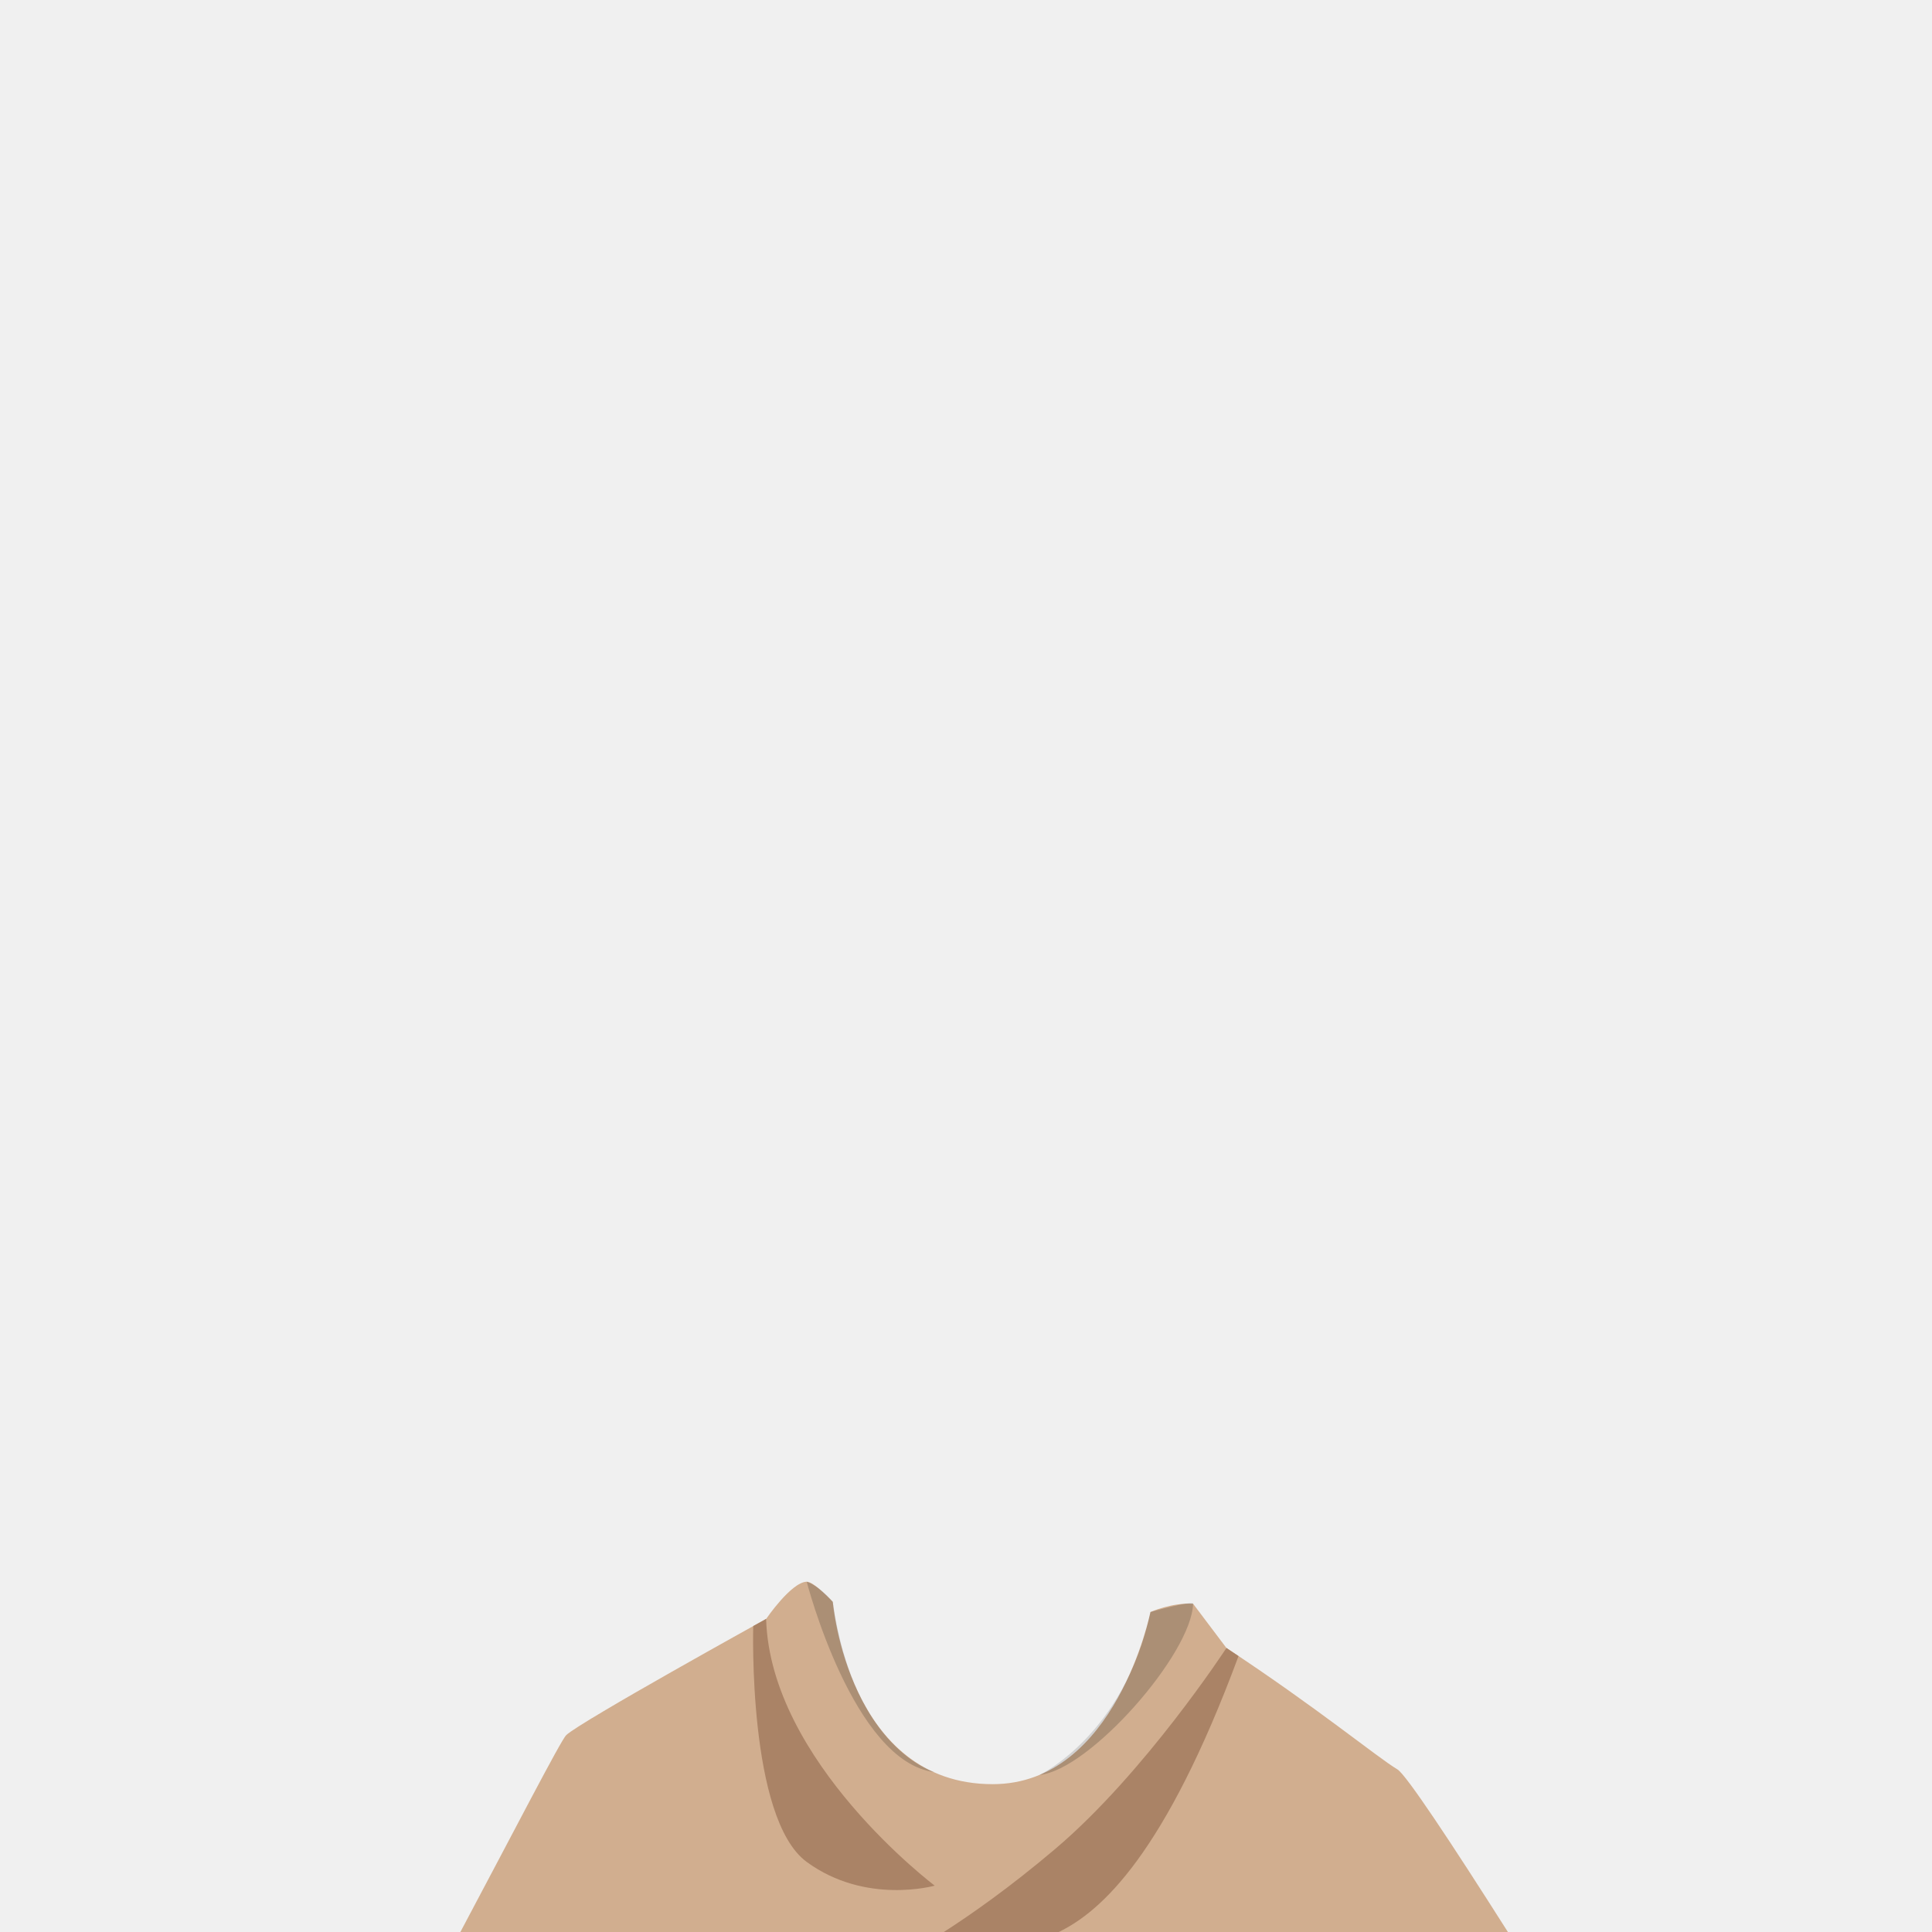
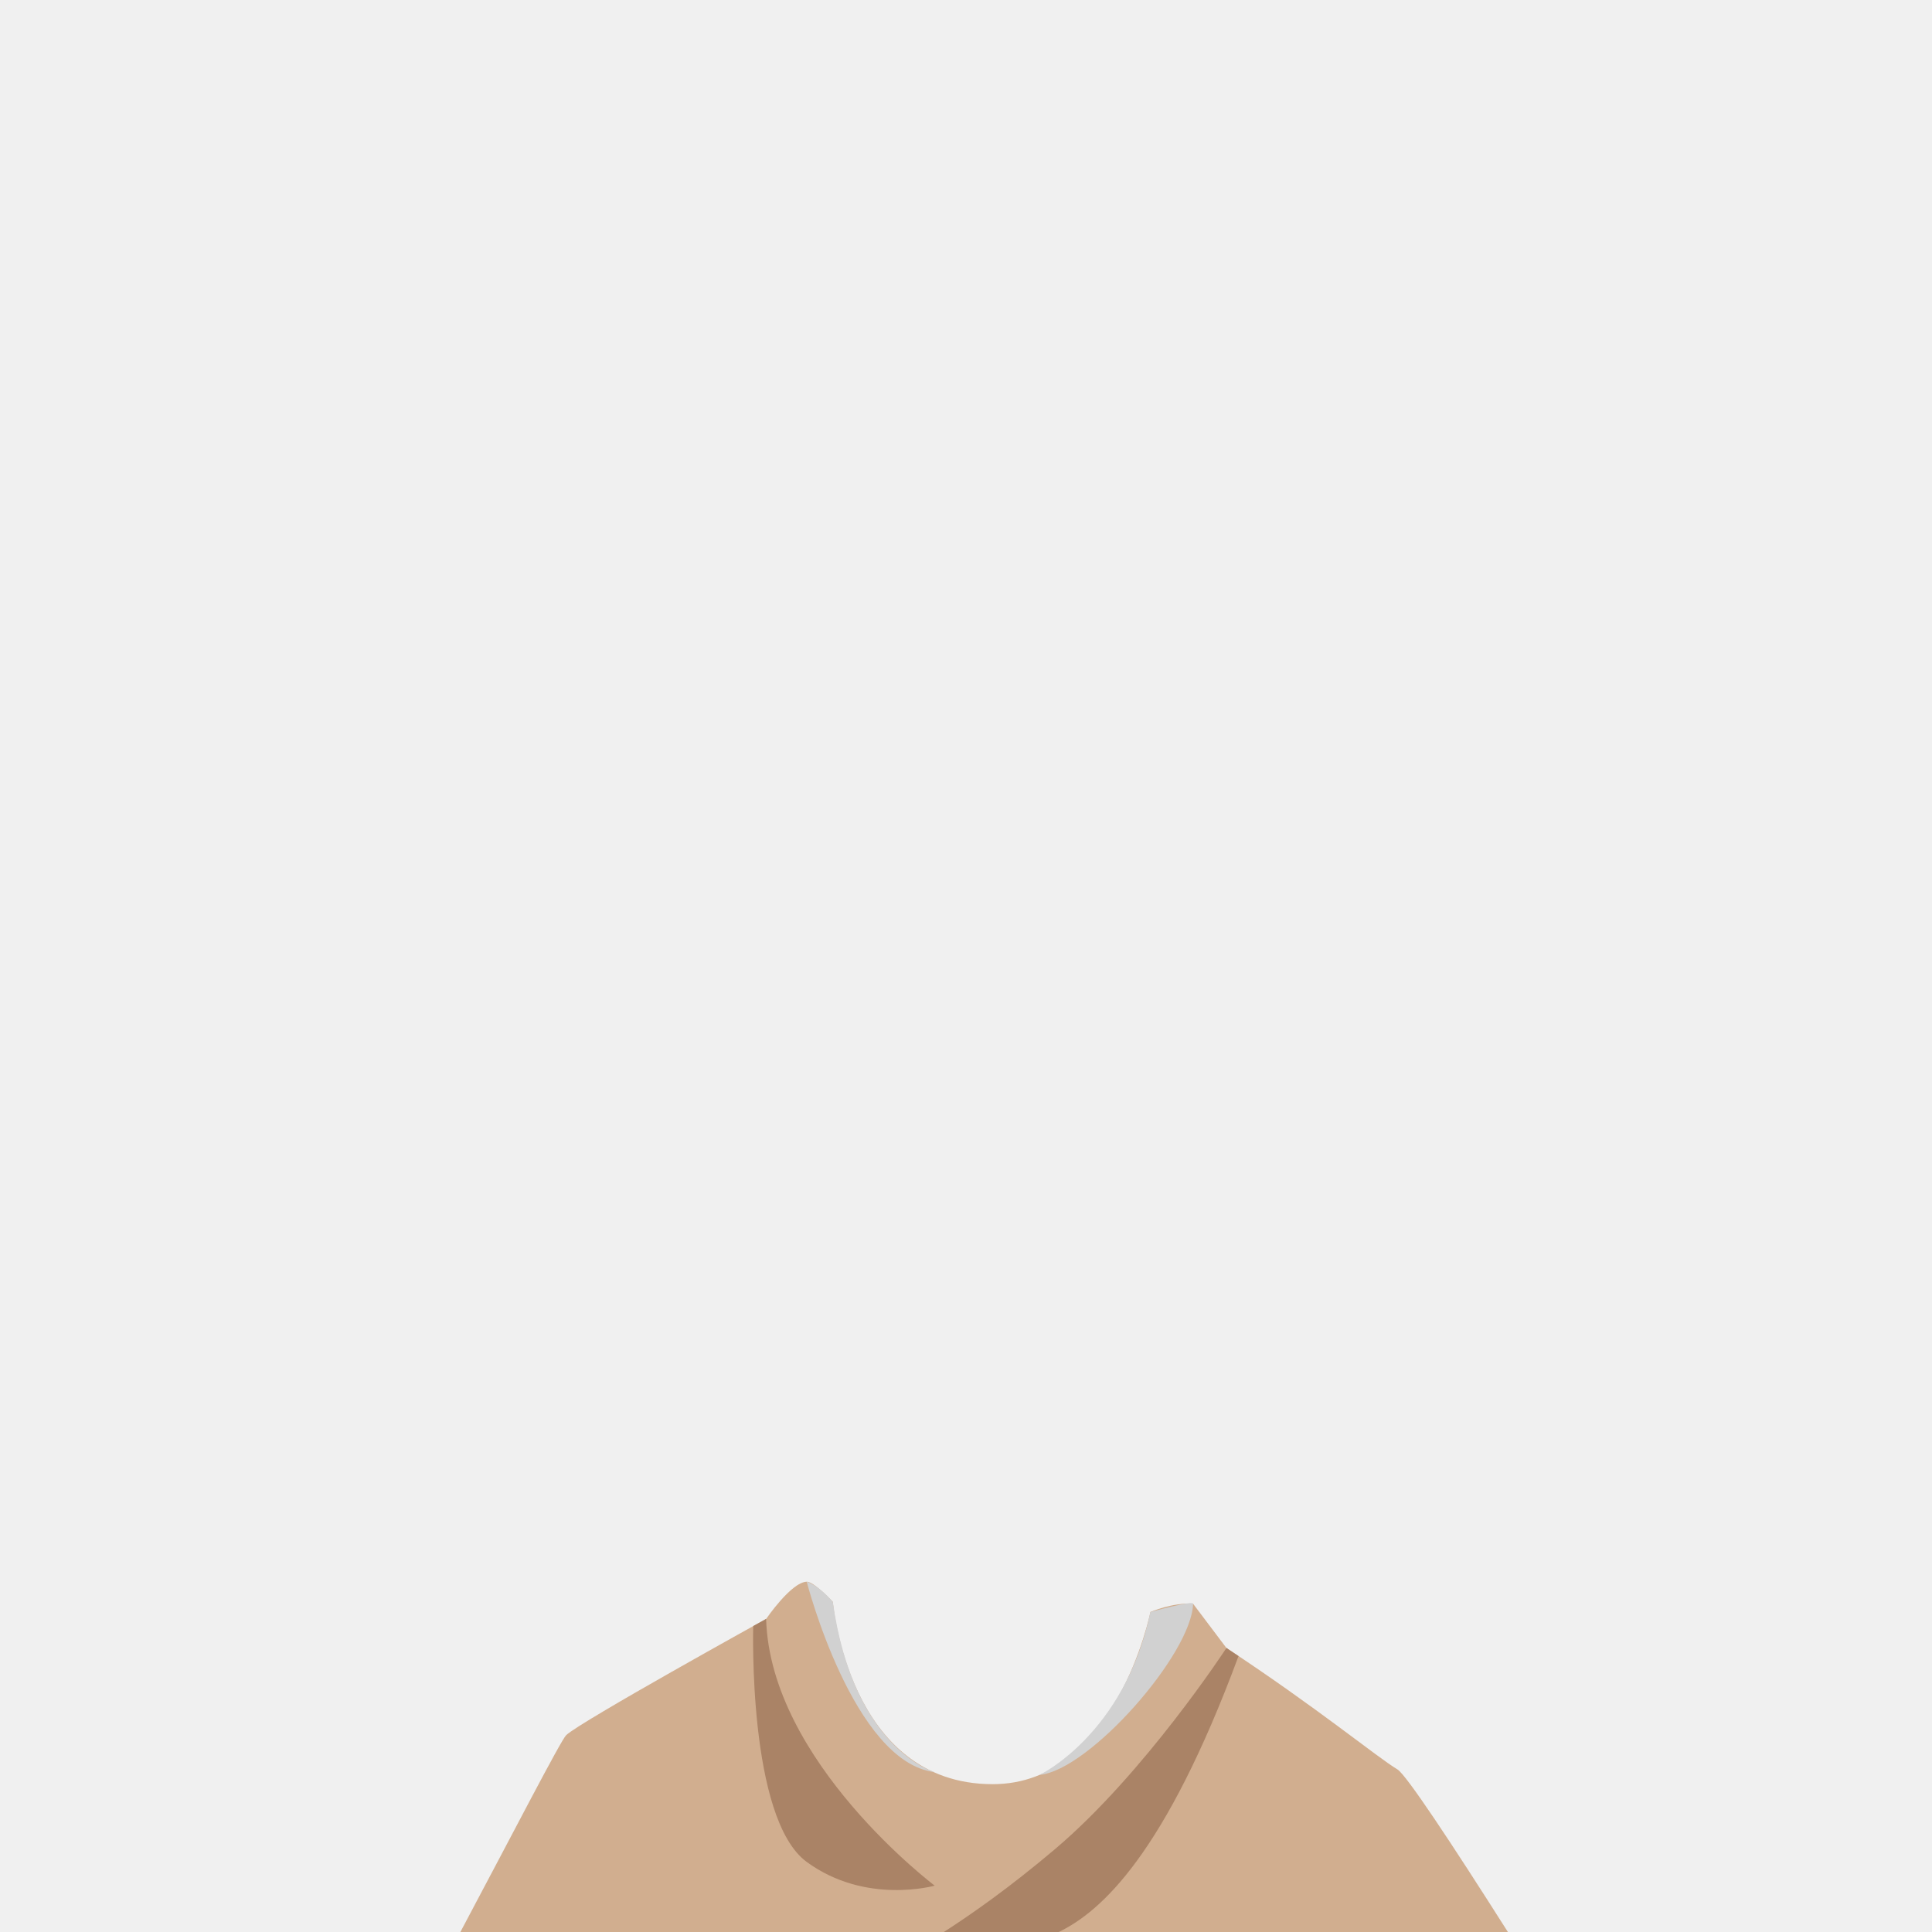
<svg xmlns="http://www.w3.org/2000/svg" xmlns:xlink="http://www.w3.org/1999/xlink" version="1.1" viewBox="0 0 1024 1024">
  <defs>
    <linearGradient id="_76" data-name="  76" x1="526.32" y1="550.002" x2="526.32" y2="597.969" gradientUnits="userSpaceOnUse">
      <stop offset="0" stop-color="#ffc2c4" />
      <stop offset="1" stop-color="#e5658e" />
    </linearGradient>
    <linearGradient id="_300" data-name="  300" x1="567.443" y1="585.065" x2="551.469" y2="581.175" gradientUnits="userSpaceOnUse">
      <stop offset="0" stop-color="#b04c8e" />
      <stop offset="1" stop-color="#ffbdac" />
    </linearGradient>
    <linearGradient id="_3001" data-name="  300" x1="502.716" y1="585.273" x2="487.488" y2="581.565" xlink:href="#_300" />
    <linearGradient id="_462" data-name="  462" x1="336.051" y1="1141.592" x2="336.051" y2="1141.592" gradientUnits="userSpaceOnUse">
      <stop offset="0" stop-color="#fff" />
      <stop offset="1" stop-color="#ac526a" />
    </linearGradient>
  </defs>
  <g style="isolation: isolate;">
    <g id="layer10-Emma-Hoofd" style="display: none;">
      <g>
        <g>
          <path d="M667.337,203.608l-184.744-74.335s24.006-30.39,49.193-44.601c9.358-5.291,18.846-8.352,27.329-6.778,18.541,3.411,34.764,13.599,48.625,26.848l.087.044c39.222,37.386,59.511,98.821,59.511,98.821Z" style="fill: #e5b08c;" />
          <path d="M667.337,203.608l-184.744-74.335s24.006-30.39,49.193-44.601l.743,2.317c23.307,35.724,75.211,17.753,75.211,17.753l.087.044c39.222,37.386,59.511,98.821,59.511,98.821Z" style="fill: #bc845b;" />
          <path d="M200.392,428.276l4.669,46.52s62.18-204.14,232.713-310.54c0,0,296.61,171.106,424.146,446.008l7.287-34.981s-4.372-240.927-151.584-371.674c-123.588-109.765-298.797-107.858-307.542-107.858s-94.639,41.479-160.331,172.367c-52.929,105.461-49.358,160.159-49.358,160.159Z" style="fill: #e5b08c;" />
          <path d="M204.567,465.339c2.867,157.522,212.89,262.569,355.641,284.173,156.16,23.633,276.298-60.837,301.712-139.248,0,0,7.287-494.523-454.754-494.523,0,0-206.824,117.493-202.599,349.599Z" style="fill: #bc845b;" />
          <path d="M437.774,203.608c-40.237,20.859-117.077,101.982-136.601,201.513-19.524,99.53,93.546,199.677,218.924,213.342,125.378,13.664,232.381-61.786,241.189-102.768,8.809-40.982-9.882-187.332-103.423-258.463-93.54-71.13-206.269-60.787-220.089-53.623Z" style="fill: #99440a;" />
        </g>
        <path d="M366.354,803.151c49.557-10.482,208.612-29.864,308.26-10.482,0,0,109.289-19.322,132.972-44.413,19.452-20.609,29.938-56.346-21.095-164.229-31.514-66.619-33.796-114.069-49.192-180.371-15.396-66.302-89.308-167.068-178.947-170.348-89.639-3.28-225.512,100.32-238.369,157.066-28.693,126.634-97.246,215.857-102.68,260.7-14.289,117.93,149.05,152.077,149.05,152.077Z" style="fill: #935b18;" />
        <path d="M632.356,872.578s-28.204,89.683-83.079,105.162c-75.823,21.426-133.366-120.597-133.366-120.597,0,0,46.612-10.976,57.543-29.603,5.422-9.226,5.466-41.409,4.154-71.536-1.354-30.696-4.154-59.293-4.154-59.293h101.533s-.743,25.273-1.268,53.652c-.611,35.506-.873,75.909,1.268,78.052,3.804,3.848,57.369,44.163,57.369,44.163Z" style="fill: #ffa476;" />
        <path d="M574.987,696.711s-.743,25.273-1.268,53.652c-37.648,22.519-71.404,23-96.111,5.641-1.354-30.696-4.154-59.293-4.154-59.293h101.533Z" style="fill: #ea8c63;" />
        <g>
          <path d="M711.792,518.147s32.066-20.377,43.726-19.759c11.661.618,21.429,22.847,23.468,39.518,2.039,16.672-43.145,95.092-83.227,90.769l16.033-110.528Z" style="fill: #ffa476;" />
          <path d="M341.805,518.147s-32.066-20.377-43.727-19.759c-11.66.618-21.428,22.847-23.467,39.518-2.039,16.672,43.145,95.092,83.227,90.769l-16.033-110.528Z" style="fill: #ffa476;" />
          <path d="M706.691,612.45c-11.369,26.104-36.73,51.204-66.158,71.318l-.045.044c-38.479,26.323-83.866,44.032-114.169,44.032-29.297,0-72.762-16.572-110.409-41.496-31.046-20.508-58.112-46.7-69.962-73.897-26.236-60.124,8.833-303.811,12.025-308.271,47.924-66.945,165.811-61.304,165.811-61.304,0,0,122.959-5.641,170.883,61.304,3.192,4.46,38.26,248.147,12.025,308.271Z" style="fill: #ffa476;" />
          <path d="M339.802,475.44s12.443,136.373,48.648,190.257c0,0-24.472-20.452-33.487-36.849,0,0-6.869.593-18.053-4.622,0,0-1.933-39.65,0-85.563,1.933-45.912,2.892-63.222,2.892-63.222Z" style="fill: #ea8c63;" />
          <path d="M707.803,519.335s-6.912,92.478-43.117,146.361c0,0,14.676-10.613,33.487-36.849,0,0,8.792,1.367,20.666-5.706,0,0,.102-15.063-2.472-38.426-5.032-45.678-8.564-65.379-8.564-65.379Z" style="fill: #ea8c63;" />
          <path d="M640.489,683.811c-38.479,26.323-83.866,44.032-114.169,44.032-29.297,0-72.762-16.572-110.409-41.496v-.044c30.215,17.666,82.25,31.09,110.409,34.369,27.721,3.235,111.635-35.724,114.169-36.861Z" style="fill: #f89867;" />
          <g>
-             <path d="M571.873,552.762s2.04,5.466,3.739,12.025c1.699,6.559,2.039,10.084-5.099,11.738-5.791,1.341-16.77.066-21.671,1.899-4.902,1.833,3.037,6.534.765,9.195-6.119,7.168-17.26,11.056-23.286,11.056s-17.166-3.888-23.285-11.056c-2.273-2.661,5.666-7.362.765-9.195-4.902-1.833-15.694,1.004-22.521-1.899-5.593-2.378-5.95-5.179-4.249-11.738,1.699-6.559,3.739-12.025,3.739-12.025-13.598,16.398-7.693,22.736-6.067,23.602,1.625.867,22.85,16.027,31.222,19.749,4.795,2.132,15.28,4.175,20.397,4.175s15.601-2.043,20.396-4.175c8.371-3.722,29.596-18.883,31.222-19.749,1.625-.866,7.531-7.204-6.065-23.602Z" style="fill: url(#_76); mix-blend-mode: multiply; opacity: .5;" />
-             <path d="M568.727,579.791c-10.702-2.469-18.611,1.006-17.592,3.783,1.02,2.776,3.22,4.684,5.873,4.051,6.466-1.542,11.719-7.834,11.719-7.834Z" style="fill: url(#_300); mix-blend-mode: multiply; opacity: .5;" />
-             <path d="M487.913,583.383c-4.057-4.667,15.547-3.866,15.547-1.406s-5.099,6.763-7.648,5.841c-2.55-.922-4.584-.622-7.898-4.435Z" style="fill: url(#_3001); mix-blend-mode: multiply; opacity: .5;" />
+             <path d="M571.873,552.762s2.04,5.466,3.739,12.025c1.699,6.559,2.039,10.084-5.099,11.738-5.791,1.341-16.77.066-21.671,1.899-4.902,1.833,3.037,6.534.765,9.195-6.119,7.168-17.26,11.056-23.286,11.056s-17.166-3.888-23.285-11.056c-2.273-2.661,5.666-7.362.765-9.195-4.902-1.833-15.694,1.004-22.521-1.899-5.593-2.378-5.95-5.179-4.249-11.738,1.699-6.559,3.739-12.025,3.739-12.025-13.598,16.398-7.693,22.736-6.067,23.602,1.625.867,22.85,16.027,31.222,19.749,4.795,2.132,15.28,4.175,20.397,4.175s15.601-2.043,20.396-4.175c8.371-3.722,29.596-18.883,31.222-19.749,1.625-.866,7.531-7.204-6.065-23.602Z" style="fill: url(#_76); opacity: .5;" />
+             <path d="M568.727,579.791c-10.702-2.469-18.611,1.006-17.592,3.783,1.02,2.776,3.22,4.684,5.873,4.051,6.466-1.542,11.719-7.834,11.719-7.834Z" style="fill: url(#_300); opacity: .5;" />
+             <path d="M487.913,583.383c-4.057-4.667,15.547-3.866,15.547-1.406s-5.099,6.763-7.648,5.841c-2.55-.922-4.584-.622-7.898-4.435Z" style="fill: url(#_3001); opacity: .5;" />
          </g>
        </g>
        <g>
          <path d="M807.567,765.842c-18.889,37.299-83.385,44.47-83.385,44.47l14.343-33.801s-40.579,26.629-77.746,23.219c0,0,75.516-36.949,54.616-224.36-6.559-58.681-24.488-157.634-24.488-157.634,0,0-56.451-71.711-82.337-119.067-2.056-3.717-3.847-7.259-5.466-10.582,0,0-18.454.7-46.613,5.903-55.751,10.232-149.5,38.129-212.728,112.945,0,0-.83,12.55-1.968,31.964-2.58,44.163-6.603,123.789-5.509,171.363,2.098,91.782,43.201,172.545,60.692,205.427,0,0-83.823-2.405-105.687-23,0,0-21.863-39.223-26.236-57.806,0,0,4.373,30.608,15.304,51.379,0,0-77.264-30.259-36.424-149.326,17.315-50.503,44.689-150.812,49.761-192.746.394-3.192.831-6.384,1.312-9.488,0,0,0-.044.043-.088,11.588-75.253,51.073-133.628,86.973-163.231,55.751-45.913,121.821-69.481,204.421-47.137,68.519,18.54,124.62,79.888,148.365,153.261,8.7,27.066,11.104,46.131,12.767,66.42,2.929,35.243,3.717,74.204,32.182,165.067,21.471,68.607,31.002,150.55,27.81,156.846Z" style="fill: #c6974e;" />
          <path d="M291.29,792.67c-20.405-145.238,9.474-244.352,9.474-244.352,0,0-58.302,62.674-35.71,186.565l26.236,57.786Z" style="fill: #9e6c2a;" />
          <path d="M738.508,776.508c25.027-65.673,20.885-169.866,0-227.085-20.886-57.22-22.141-121.147-22.141-121.147,0,0,49.812,179.277,62.701,248.408,12.889,69.131-54.887,133.628-54.887,133.628l14.327-33.804Z" style="fill: #9e6c2a;" />
          <path d="M608.583,298.673c67.5,49.232,128.256,85.448,128.256,85.448l3.807,14.053s-39.421-25.96-73.309-42.617c-33.887-16.657-58.754-56.885-58.754-56.885Z" style="fill: #9e6c2a;" />
          <path d="M690.885,417.757c27.706,40.974,57.647,47.582,57.647,47.582l-2.926-22.296-54.721-25.287Z" style="fill: #9e6c2a;" />
          <path d="M745.607,443.054s-70.909-147.629-189.117-149.063c-181.391-2.201-232.11,51.119-232.11,51.119,16.741-32.065,37.743-57.316,57.643-73.725,55.751-45.913,121.821-69.481,204.421-47.137,68.519,18.54,124.62,79.888,148.365,153.261,8.7,27.066,10.799,65.546,10.799,65.546Z" style="fill: #935b18;" />
          <path d="M396.977,815.69s-42.283-23.962-80.807-96.198c-38.479-72.236,1.356-168.26,25.011-284.834l.613,4.241c-2.58,44.163-6.603,123.789-5.509,171.363,2.098,91.782,43.201,172.545,60.692,205.427Z" style="fill: #9e6c2a;" />
          <path d="M603.118,288.095s-108.5-53.124-169.716-19.978c-61.217,33.147-89.639,138.819-89.639,138.819,0,0,80.894-104.214,259.355-118.841Z" style="fill: #9e6c2a;" />
        </g>
      </g>
    </g>
    <g id="layer9-Emma-Ogen-Normaal" style="display: none;">
      <g>
        <g>
          <path d="M353.461,406.936s36.21-18.158,106.901-21.832c0,0,14.575-13.565,17.855-32.67,0,0-80.801-10.358-124.756,54.502Z" style="fill: #935b18;" />
          <path d="M462.17,514.415s-1.444,5.072-8.002,0c-1.924-1.487-4.985-2.711-9.095-3.716-3.804-1.006-8.439-1.749-13.861-2.317h-.044c-8.658-1.006-19.152-1.53-30.959-1.662-1.354,0-2.666-.088-3.979-.174-5.729-.35-11.15-1.356-16.047-2.712-16.573-4.547-27.898-13.205-29.515-16.397-2.186-4.373,0-16.747,13.861-34.106,13.817-17.316,53.171-23.481,73.592-10.32,20.419,13.118,24.049,62.66,24.049,71.405Z" style="fill: #fff;" />
          <path d="M345.988,440.86s-6.171,20.537,6.179,32.826c0,0,26.325-44.726,69.775-32.15,25.474,7.373,36.148,40.137,36.148,40.137,0,0-1.93-25.075-19.968-38.681-38.411-28.976-92.134-2.132-92.134-2.132Z" style="fill: #281716;" />
          <path d="M414.769,449.175c-21.12,0-38.26,17.141-38.26,38.261,0,5.859,1.312,11.413,3.673,16.397,4.897,1.356,10.318,2.362,16.047,2.712,1.312.087,2.624.174,3.979.174,11.806.131,22.301.656,30.959,1.662h.044c5.422.568,10.057,1.311,13.861,2.317,4.985-6.471,7.915-14.517,7.915-23.262,0-21.12-17.097-38.261-38.217-38.261Z" style="fill: #908d66;" />
          <path d="M394.954,475.888s-5.061-16.706-21.761-11.28c0,0,7.232,14.289,21.761,11.28Z" style="fill: #d1c9c9;" />
        </g>
        <g>
          <path d="M699.179,406.936s-36.21-18.158-106.901-21.832c0,0-14.575-13.565-17.854-32.67,0,0,80.801-10.358,124.755,54.502Z" style="fill: #935b18;" />
          <path d="M590.471,514.415s1.444,5.072,8.002,0c1.923-1.487,4.985-2.711,9.095-3.716,3.803-1.006,8.439-1.749,13.86-2.317h.044c8.658-1.006,19.153-1.53,30.959-1.662,1.355,0,2.666-.088,3.979-.174,5.729-.35,11.151-1.356,16.048-2.712,16.572-4.547,27.897-13.205,29.515-16.397,2.187-4.373,0-16.747-13.86-34.106-13.817-17.316-53.171-23.481-73.592-10.32-20.42,13.118-24.049,62.66-24.049,71.405Z" style="fill: #fff;" />
          <path d="M706.651,440.86s6.172,20.537-6.178,32.826c0,0-26.325-44.726-69.776-32.15-25.474,7.373-36.148,40.137-36.148,40.137,0,0,1.93-25.075,19.968-38.681,38.411-28.976,92.134-2.132,92.134-2.132Z" style="fill: #281716;" />
          <path d="M599.654,487.436c0,8.745,2.929,16.791,7.915,23.262,3.803-1.006,8.439-1.749,13.86-2.317h.044c8.658-1.006,19.153-1.53,30.959-1.662,1.355,0,2.666-.088,3.979-.174,5.729-.35,11.151-1.356,16.048-2.712,2.361-4.984,3.673-10.537,3.673-16.397,0-21.12-17.141-38.261-38.261-38.261s-38.216,17.141-38.216,38.261Z" style="fill: #726e48;" />
          <path d="M657.686,475.888s5.062-16.706,21.761-11.28c0,0-7.232,14.289-21.761,11.28Z" style="fill: #d1c9c9;" />
        </g>
      </g>
      <ellipse cx="635.287" cy="481.673" rx="20.461" ry="19.306" style="fill: #3e031e;" />
      <ellipse cx="415.839" cy="481.673" rx="20.461" ry="19.306" style="fill: #3e031e;" />
    </g>
    <g id="layer8-Emma-Ogen-Wijd" style="display: none;">
      <g>
        <g>
          <path d="M369.277,399.366s39.542-14.297,87.449-14.912c0,0,12.246-14.758,14.706-32.588,0,0-44.611-1.558-72.552,14.757-27.941,16.315-29.602,32.743-29.602,32.743Z" style="fill: #935b18;" />
          <path d="M465.513,504.492c-2.767-31.934-10.298-62.856-25.977-70.711-15.678-7.856-69.379-10.787-74.171,20.072-4.793,30.858,10.074,51.254,17.452,56.788,7.378,5.534,46.114,10.145,60.87,8.301,14.756-1.845,16.948,2.719,19.983.413,3.035-2.306,1.844-14.862,1.844-14.862Z" style="fill: #fff;" />
          <path d="M456.671,459.122s-2.554-25.34-32.397-37.162c-24.814-9.828-65.129,6.009-65.129,6.009,0,0-2.459,15.655,6.221,27.644,0,0,11.554-26.434,49.723-23.979,27.036,1.739,41.583,27.488,41.583,27.488Z" style="fill: #281716;" />
          <path d="M452.532,480.722c0,16.353-13.257,29.611-29.611,29.611s-29.611-13.257-29.611-29.611,13.257-29.611,29.611-29.611,29.611,13.257,29.611,29.611Z" style="fill: #726e48;" />
          <path d="M442.041,480.722c0,10.56-8.56,19.12-19.12,19.12s-19.12-8.56-19.12-19.12,8.56-19.12,19.12-19.12,19.12,8.56,19.12,19.12Z" style="fill: #3e031e;" />
          <path d="M395.615,456.992s14.488,1.647,16.141,15.805c0,0-11.203-1.976-16.141-15.805Z" style="fill: #fff;" />
        </g>
        <g>
          <path d="M683.362,399.366s-39.542-14.297-87.449-14.912c0,0-12.246-14.758-14.706-32.588,0,0,44.611-1.558,72.552,14.757,27.941,16.315,29.602,32.743,29.602,32.743Z" style="fill: #935b18;" />
          <path d="M587.126,504.492c2.767-31.934,10.299-62.856,25.977-70.711,15.679-7.856,69.379-10.787,74.171,20.072,4.793,30.858-10.074,51.254-17.452,56.788-7.378,5.534-46.114,10.145-60.87,8.301-14.756-1.845-16.948,2.719-19.983.413-3.035-2.306-1.844-14.862-1.844-14.862Z" style="fill: #fff;" />
          <path d="M595.969,459.122s2.554-25.34,32.397-37.162c24.814-9.828,65.129,6.009,65.129,6.009,0,0,2.459,15.655-6.221,27.644,0,0-11.554-26.434-49.723-23.979-27.036,1.739-41.583,27.488-41.583,27.488Z" style="fill: #281716;" />
          <path d="M600.107,480.722c0,16.353,13.257,29.611,29.611,29.611s29.612-13.257,29.612-29.611-13.258-29.611-29.612-29.611-29.611,13.257-29.611,29.611Z" style="fill: #726e48;" />
          <path d="M610.598,480.722c0,10.56,8.56,19.12,19.12,19.12s19.12-8.56,19.12-19.12-8.56-19.12-19.12-19.12-19.12,8.56-19.12,19.12Z" style="fill: #3e031e;" />
          <path d="M657.025,456.992s-14.487,1.647-16.141,15.805c0,0,11.203-1.976,16.141-15.805Z" style="fill: #fff;" />
        </g>
      </g>
    </g>
    <g id="layer7-Emma-Ogen-Dicht" style="display: none;">
      <path d="M460.741,481.244s-16.824-16.686-48.924-16.686c-12.132,0-22.776,1.235-42.382,13.176,0,0,12.283-4.28,40.72-4.28,30.167,0,50.586,7.79,50.586,7.79Z" style="fill: #281716;" />
      <path d="M591.899,482.625s16.824-16.686,48.924-16.686c12.132,0,22.776,1.235,42.382,13.176,0,0-12.283-4.28-40.72-4.28-30.167,0-50.586,7.79-50.586,7.79Z" style="fill: #281716;" />
      <path d="M353.461,406.936s36.21-18.158,106.901-21.832c0,0,14.575-13.565,17.855-32.67,0,0-80.801-10.358-124.756,54.502Z" style="fill: #935b18;" />
      <path d="M699.179,406.936s-36.21-18.158-106.901-21.832c0,0-14.575-13.565-17.854-32.67,0,0,80.801-10.358,124.755,54.502Z" style="fill: #935b18;" />
    </g>
    <g id="layer6-Emma-Mond-SmalOpen" style="display: none;">
      <g>
        <path d="M469.67,637.715c2.609-.567,29.057-17.559,57.278-17.559s58.323,17.559,58.323,17.559c0,0-26.592,35.164-56.586,35.164s-59.014-35.164-59.014-35.164Z" style="fill: #95344d;" />
        <path d="M560.477,619.565c-12.668-8.508-25.9-12.478-33.008-12.478s-20.34,3.97-33.008,12.478c-12.668,8.507-27.447,18.149-27.447,18.149,0,0,11.084,0,26.919-6.806s33.536-6.239,33.536-6.239c0,0,17.701-.567,33.535,6.239,15.835,6.806,26.919,6.806,26.919,6.806,0,0-14.78-9.642-27.447-18.149Z" style="fill: #e0223b;" />
        <path d="M585.27,637.715s-1.355,2.719-21.641,16.684c-20.288,13.965-35.991,14.26-35.991,14.26,0,0-16.039-.295-36.328-14.26-20.288-13.966-21.641-16.684-21.641-16.684,0,0,28.624,60.2,57.632,60.665l-.002.022c.058,0,.113-.01.169-.011.058,0,.113.011.169.011v-.022c29.007-.465,57.632-60.665,57.632-60.665Z" style="fill: #ff524c;" />
        <path d="M493.934,630.909s17.668,3.025,67.071,0c0,0-17.787-8.507-33.535-8.507s-33.536,8.507-33.536,8.507Z" style="fill: #fff;" />
-         <path d="M531.487,666.657c15.68-1.8,42.183-16.365,35.679-20.139-15.167-8.802-46.863-6.97-63.672,7.882-3.77,3.331,12.313,14.058,27.993,12.257Z" style="fill: #ffc7ac; mix-blend-mode: overlay; opacity: .3;" />
+         <path d="M531.487,666.657c15.68-1.8,42.183-16.365,35.679-20.139-15.167-8.802-46.863-6.97-63.672,7.882-3.77,3.331,12.313,14.058,27.993,12.257Z" style="fill: #ffc7ac; opacity: .3;" />
      </g>
-       <path d="M540.732,670.543c-3.781.292,1.559,9.166,7.922,8.379s13.312-8.869,10.65-11.439c-2.662-2.57-14.791,2.768-18.572,3.06Z" style="fill: #ffccb8; mix-blend-mode: soft-light;" />
+       <path d="M540.732,670.543c-3.781.292,1.559,9.166,7.922,8.379s13.312-8.869,10.65-11.439c-2.662-2.57-14.791,2.768-18.572,3.06Z" style="fill: #ffccb8;" />
    </g>
    <g id="layer5-Emma-Mond-BreedOpen" style="display: none;">
      <g>
        <path d="M528.515,681.979c44.512,0,86.465-58.281,86.465-58.281,0,0-77.703-26.269-172.929,0,0,0,36.136,58.281,86.465,58.281Z" style="fill: #95344d;" />
-         <path d="M468.985,639.557c-5.641,10.53,30.372,39.931,55.575,40.733,25.203.801,61.391-22.265,50.405-32.79-10.986-10.525-100.96-17.315-105.981-7.943Z" style="fill: #ffc7ac; mix-blend-mode: overlay; opacity: .5;" />
+         <path d="M468.985,639.557c-5.641,10.53,30.372,39.931,55.575,40.733,25.203.801,61.391-22.265,50.405-32.79-10.986-10.525-100.96-17.315-105.981-7.943Z" style="fill: #ffc7ac; opacity: .5;" />
        <path d="M452.022,621.897s5.58,1.8,9.249,3.08c0,0,79.119,5.843,137.942.202l7.521-3.724c-.159-.006-83.948-20.071-154.711.442Z" style="fill: #fff;" />
        <path d="M573.409,667.083c-3.231,1.342-23.426,11.816-45.317,11.816s-42.085-10.474-45.316-11.816c-3.231-1.342,32.388,22.145,45.316,22.145s48.548-23.487,45.317-22.145Z" style="fill: #fff;" />
        <path d="M622.657,620.636s-20.404-1.836-30.235-4.25c-9.537-2.342-34.799-10.818-63.907-10.818-25.617,0-54.455,8.06-63.9,10.34-10.959,2.646-30.242,4.728-30.242,4.728l7.677,3.061c80.641-14.926,102.242-10.68,172.929,0l7.677-3.061Z" style="fill: #e0223b;" />
        <path d="M603.404,636.784c-26.985,29.102-49.211,45.194-74.889,45.194s-48.75-14.676-75.735-43.778c-1.292-1.394,30.58,61.628,75.739,61.628s76.178-64.439,74.885-63.045Z" style="fill: #ff524c;" />
      </g>
-       <path d="M550.158,680.688c-2.988.231,1.232,7.244,6.261,6.622s10.52-7.009,8.417-9.04c-2.104-2.031-11.689,2.187-14.677,2.418Z" style="fill: #ffccb8; mix-blend-mode: soft-light;" />
+       <path d="M550.158,680.688c-2.988.231,1.232,7.244,6.261,6.622s10.52-7.009,8.417-9.04c-2.104-2.031-11.689,2.187-14.677,2.418Z" style="fill: #ffccb8;" />
    </g>
    <g id="layer4-Emma-Mond-Sip" style="display: none;">
      <g>
        <path d="M527.531,620.569s-38.037,2.39-63.466,36.778c0,0,31.187-18.375,63.8-18.988,32.613-.613,64.468,16.578,64.468,16.578-26.703-33.409-64.803-34.368-64.803-34.368Z" style="fill: #e0223b;" />
        <path d="M528.594,666.914c25.12-.629,53.313-16.673,53.313-16.673-25.255-13.865-52.065-12.049-54.042-11.894-1.981-.081-28.84-.889-53.557,13.916,0,0,28.776,14.974,53.902,14.658v.014c.064-.001.129-.009.193-.011.064,0,.128.004.192.003v-.014Z" style="fill: #ff524c;" />
      </g>
-       <path d="M540.066,650.226c-3.781.292,1.559,9.166,7.922,8.379s13.312-8.869,10.65-11.439c-2.662-2.57-14.791,2.768-18.572,3.06Z" style="fill: #ffccb8; mix-blend-mode: soft-light;" />
+       <path d="M540.066,650.226c-3.781.292,1.559,9.166,7.922,8.379s13.312-8.869,10.65-11.439c-2.662-2.57-14.791,2.768-18.572,3.06Z" style="fill: #ffccb8;" />
    </g>
    <g id="layer3-Emma-Mond-Neutraal" style="display: none;">
      <g>
        <path d="M560.477,627.657c-12.668-8.508-25.9-5.956-33.008-5.956s-20.34-2.552-33.008,5.956c-12.668,8.507-27.447,14.149-27.447,14.149,0,0,11.084,4,26.919-2.806s33.536.283,33.536.283c0,0,17.701-7.09,33.535-.283,15.835,6.806,26.919,2.806,26.919,2.806,0,0-14.78-5.642-27.447-14.149Z" style="fill: #e0223b;" />
        <path d="M587.924,641.806s-5.13,2.926-24.296-2.806c-23.597-7.058-35.991.283-35.991.283,0,0-10.286-7.917-33.704-.283-21.641,7.055-26.919,2.806-26.919,2.806,0,0,30.664,27.651,59.672,28.117h0c.058,0-.055,0,0,0,.058,0-.056,0,0,0,29.007-.465,61.238-28.117,61.238-28.117Z" style="fill: #ff524c;" />
      </g>
-       <path d="M540.732,646.731c-3.781.292,1.559,9.166,7.922,8.379s13.312-8.869,10.65-11.439c-2.662-2.57-14.791,2.768-18.572,3.06Z" style="fill: #ffccb8; mix-blend-mode: soft-light;" />
+       <path d="M540.732,646.731c-3.781.292,1.559,9.166,7.922,8.379s13.312-8.869,10.65-11.439c-2.662-2.57-14.791,2.768-18.572,3.06Z" style="fill: #ffccb8;" />
    </g>
    <g id="layer2-Emma-Mond-Lach" style="display: none;">
      <g>
        <path d="M442.202,604.666s39.892,65.625,86.312,65.625,86.312-65.625,86.312-65.625c0,0-39.332,25.331-86.312,25.331s-86.312-25.331-86.312-25.331Z" style="fill: #95344d;" />
-         <path d="M482.604,640.895c-4.58,5.198,32.129,21.378,44.041,21.741,11.911.362,41.34-13.406,44.041-18.842,2.7-5.435-83.932-7.609-88.082-2.899Z" style="fill: #ffc7ac; mix-blend-mode: overlay; opacity: .3;" />
+         <path d="M482.604,640.895c-4.58,5.198,32.129,21.378,44.041,21.741,11.911.362,41.34-13.406,44.041-18.842,2.7-5.435-83.932-7.609-88.082-2.899Z" style="fill: #ffc7ac; opacity: .3;" />
        <path d="M588.254,612.68c-26.715,8.117-59.74,5.529-59.74,5.529,0,0-33.025,2.588-59.74-5.529-26.717-8.117-30.994-11.354-30.994-11.354,0,0,40.971,33.765,90.735,33.765s90.734-33.765,90.734-33.765c0,0-4.278,3.237-30.994,11.354Z" style="fill: #e0223b;" />
        <path d="M528.514,665.172s-45.205-4.16-86.312-60.506c0,0,27.309,81.16,86.312,81.16s86.312-81.16,86.312-81.16c-41.107,56.346-86.312,60.506-86.312,60.506Z" style="fill: #ff524c;" />
        <path d="M592.562,618.213s-10.044,11.261-26.133,20.088c-10.435,5.826-23.437,10.565-37.915,10.565-15.131,0-28.653-5.218-39.35-11.348v-.044c-15.218-8.696-24.696-19.262-24.696-19.262,9.696,5.043,19.088,8.565,27.523,11.087h.044c21.174,6.217,36.48,5.783,36.48,5.783,0,0,13.652.391,33.002-4.826,9.305-2.478,19.957-6.305,31.045-12.044Z" style="fill: #fff;" />
        <path d="M464.468,618.213c9.696,5.043,19.088,8.565,27.523,11.087h-.305s-3.609,1.13-2.522,8.174c-15.218-8.696-24.696-19.262-24.696-19.262Z" style="fill: #fff;" />
        <path d="M592.562,618.213s-10.044,11.261-26.133,20.088c0,0,.303-4.435-4.913-8.044,9.305-2.478,19.957-6.305,31.045-12.044Z" style="fill: #fff;" />
      </g>
-       <path d="M554.57,660.307c-3.781.292,1.559,9.166,7.922,8.379s13.312-8.869,10.65-11.439c-2.662-2.57-14.791,2.768-18.572,3.06Z" style="fill: #ffccb8; mix-blend-mode: soft-light;" />
+       <path d="M554.57,660.307c-3.781.292,1.559,9.166,7.922,8.379s13.312-8.869,10.65-11.439c-2.662-2.57-14.791,2.768-18.572,3.06Z" style="fill: #ffccb8;" />
    </g>
    <g id="layer1-Emma-Shirt">
      <path d="M799.219,1024c-30.224-47.601-53.935-83.409-58.553-86.182-10.801-6.471-42.065-32.357-90.644-64.365l-17.666-23.437c-10.931-.744-22.606,4.372-22.606,4.372,0,0-18.321,91.257-83.605,91.257-76.697,0-84.741-96.635-84.741-96.635,0,0-10.057-10.8-13.818-10.67-8.22.219-21.513,19.721-21.513,19.721,0,0-97.947,54.133-105.949,61.566-2.806,2.618-28.54,52.592-56.108,104.372h555.204Z" style="fill: #d1ae8f;" />
      <path d="M406.053,858.052c2.206,75.786,89.357,141.376,89.357,141.376,0,0-36.501,10.385-67.839-12.571-31.337-22.956-28.341-125.02-28.341-125.02l6.822-3.785Z" style="fill: #aa8366;" />
      <g>
-         <path d="M550.998,940.744c26.5-2.568,80.629-64.114,81.357-90.714.054-1.96-22.592,4.373-22.592,4.373-13.944,65.059-58.766,86.341-58.766,86.341Z" style="fill: #d1d1d1; mix-blend-mode: multiply;" />
-         <path d="M336.051,1141.592" style="fill: url(#_462); mix-blend-mode: multiply; opacity: .5;" />
-         <path d="M427.571,838.326s24.66,95.7,67.839,100.954c0,0-42.974-12.023-54.01-90.28h0s-6.705-8.237-13.828-10.674Z" style="fill: #d1d1d1; mix-blend-mode: multiply;" />
+         <path d="M550.998,940.744c26.5-2.568,80.629-64.114,81.357-90.714.054-1.96-22.592,4.373-22.592,4.373-13.944,65.059-58.766,86.341-58.766,86.341Z" style="fill: #d1d1d1;" />
+         <path d="M336.051,1141.592" style="fill: url(#_462); opacity: .5;" />
+         <path d="M427.571,838.326s24.66,95.7,67.839,100.954c0,0-42.974-12.023-54.01-90.28h0s-6.705-8.237-13.828-10.674Z" style="fill: #d1d1d1;" />
      </g>
      <path d="M561.169,1024c22.561-10.922,56.385-41.307,95.279-146.244l-6.413-4.305s-43.186,66.218-90.707,106.49c-23.993,20.334-44.576,34.755-59.085,44.059h60.925Z" style="fill: #aa8366;" />
    </g>
  </g>
</svg>
